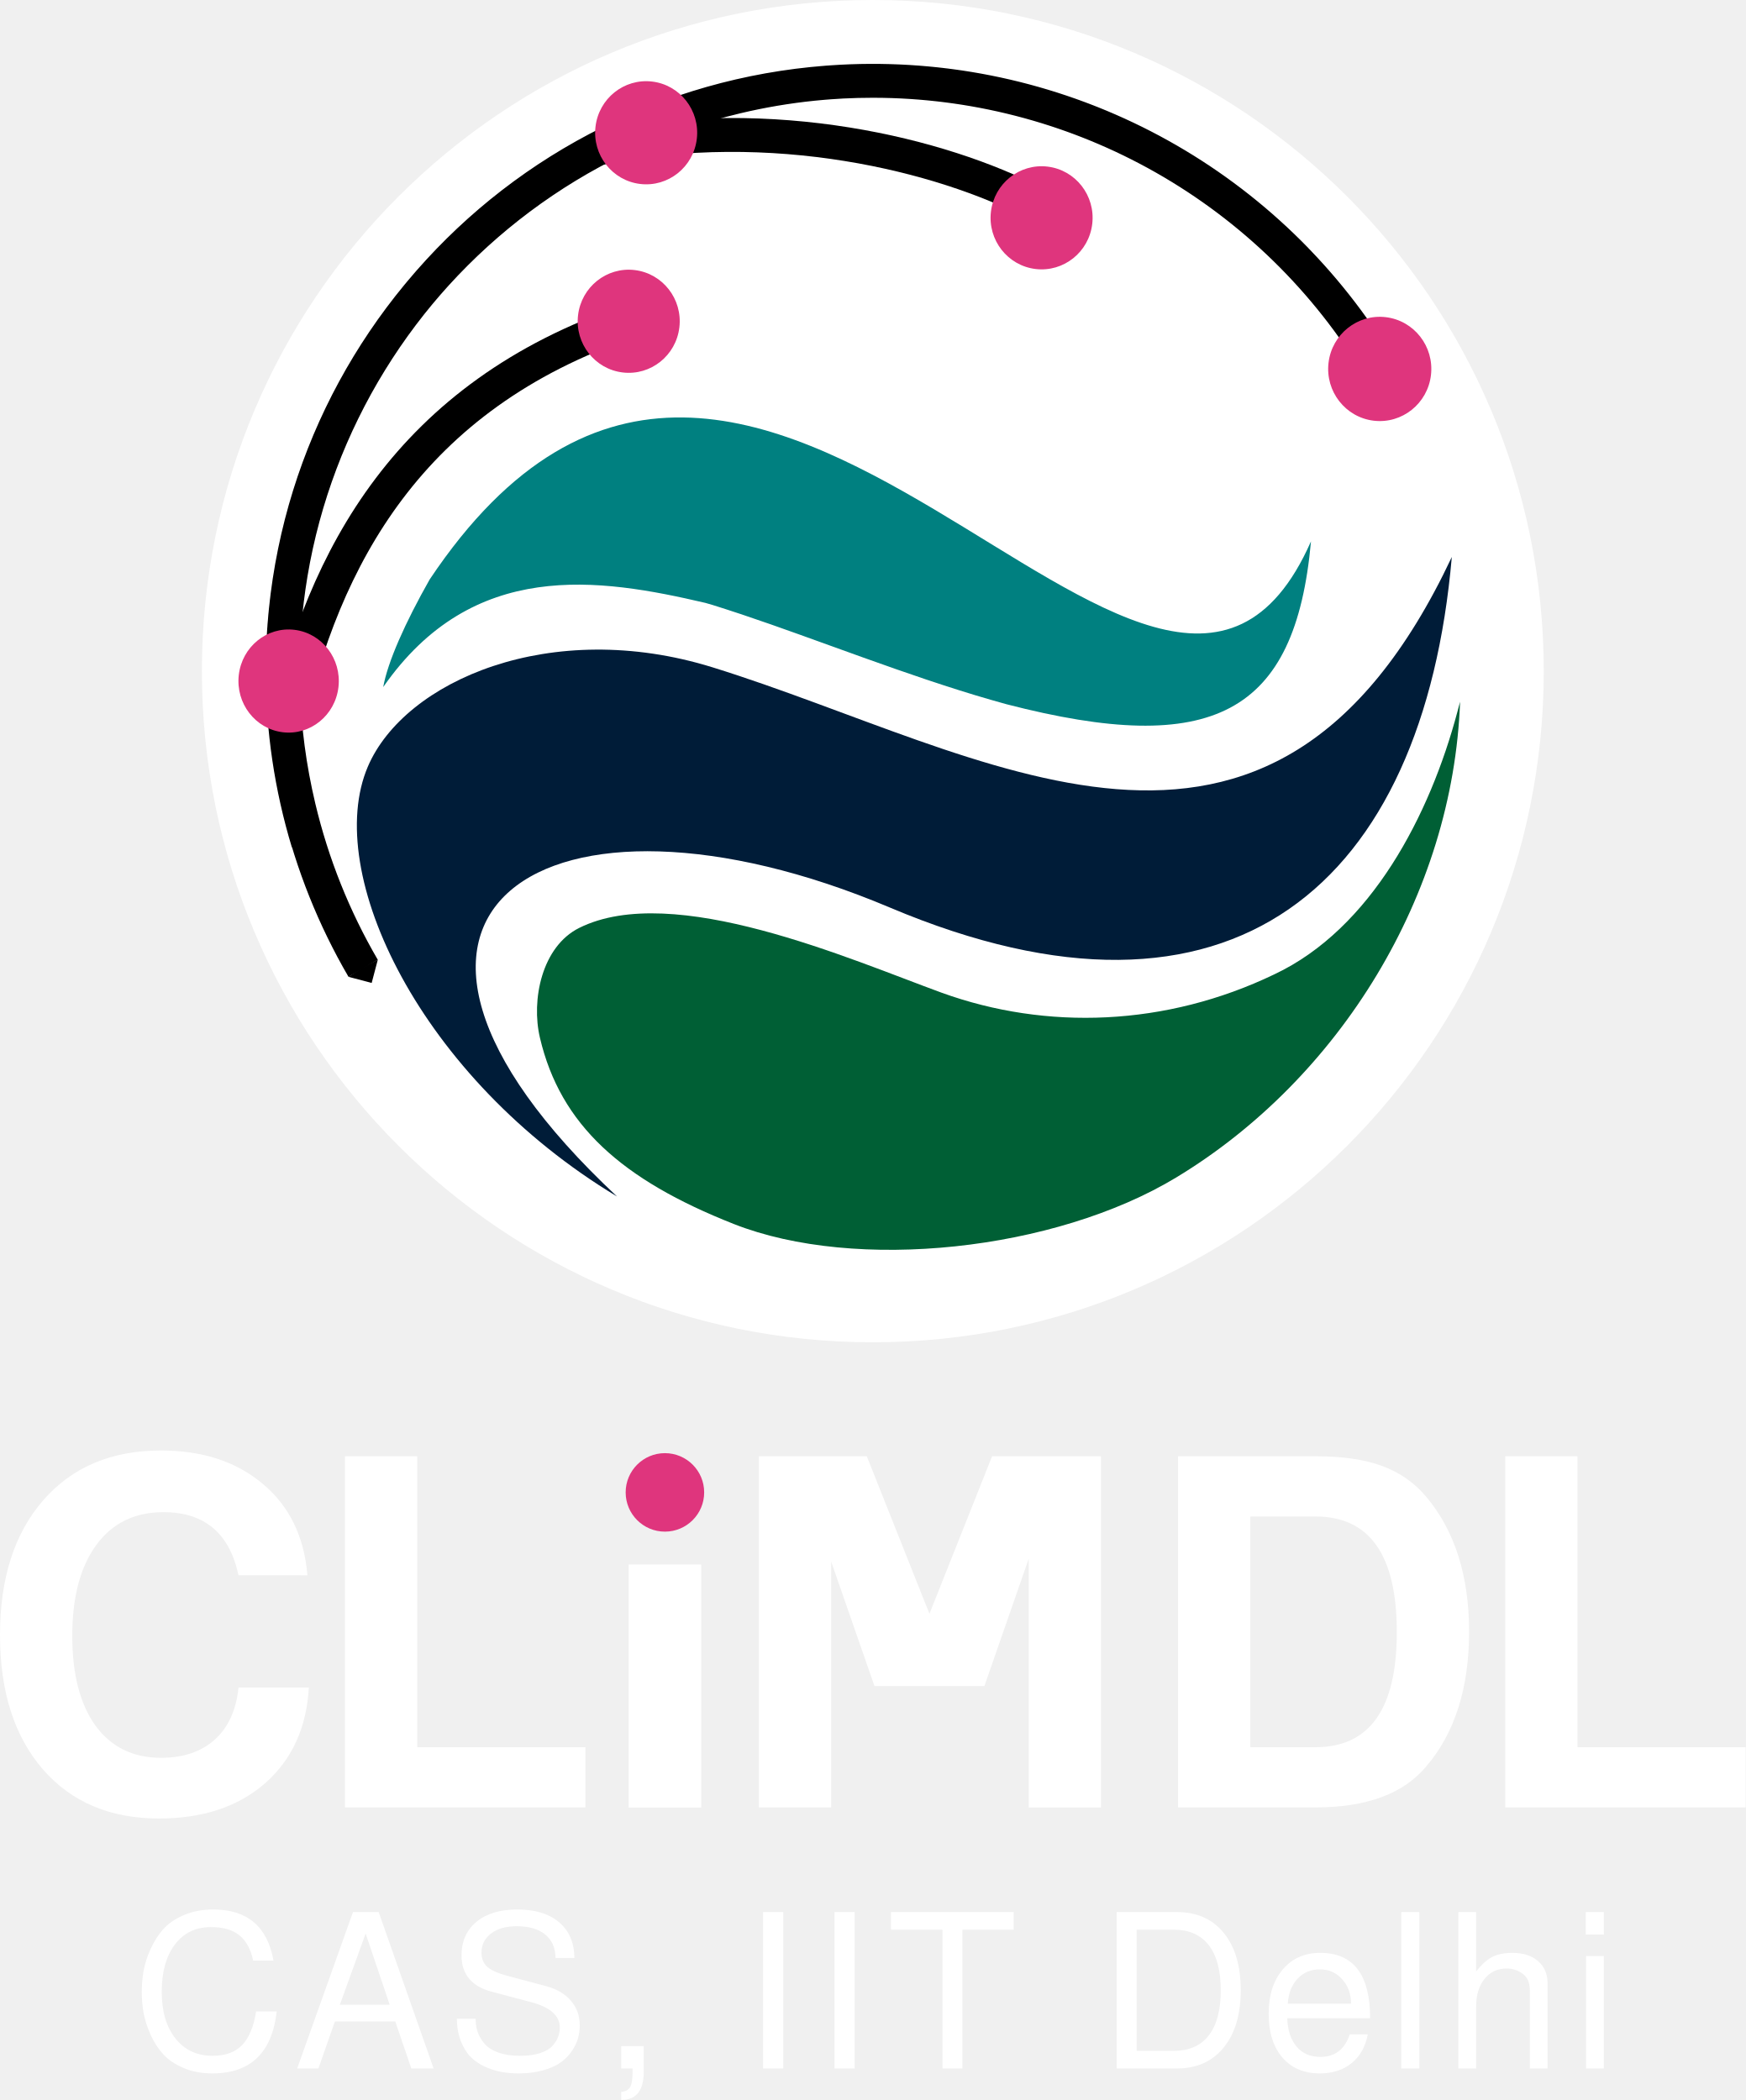
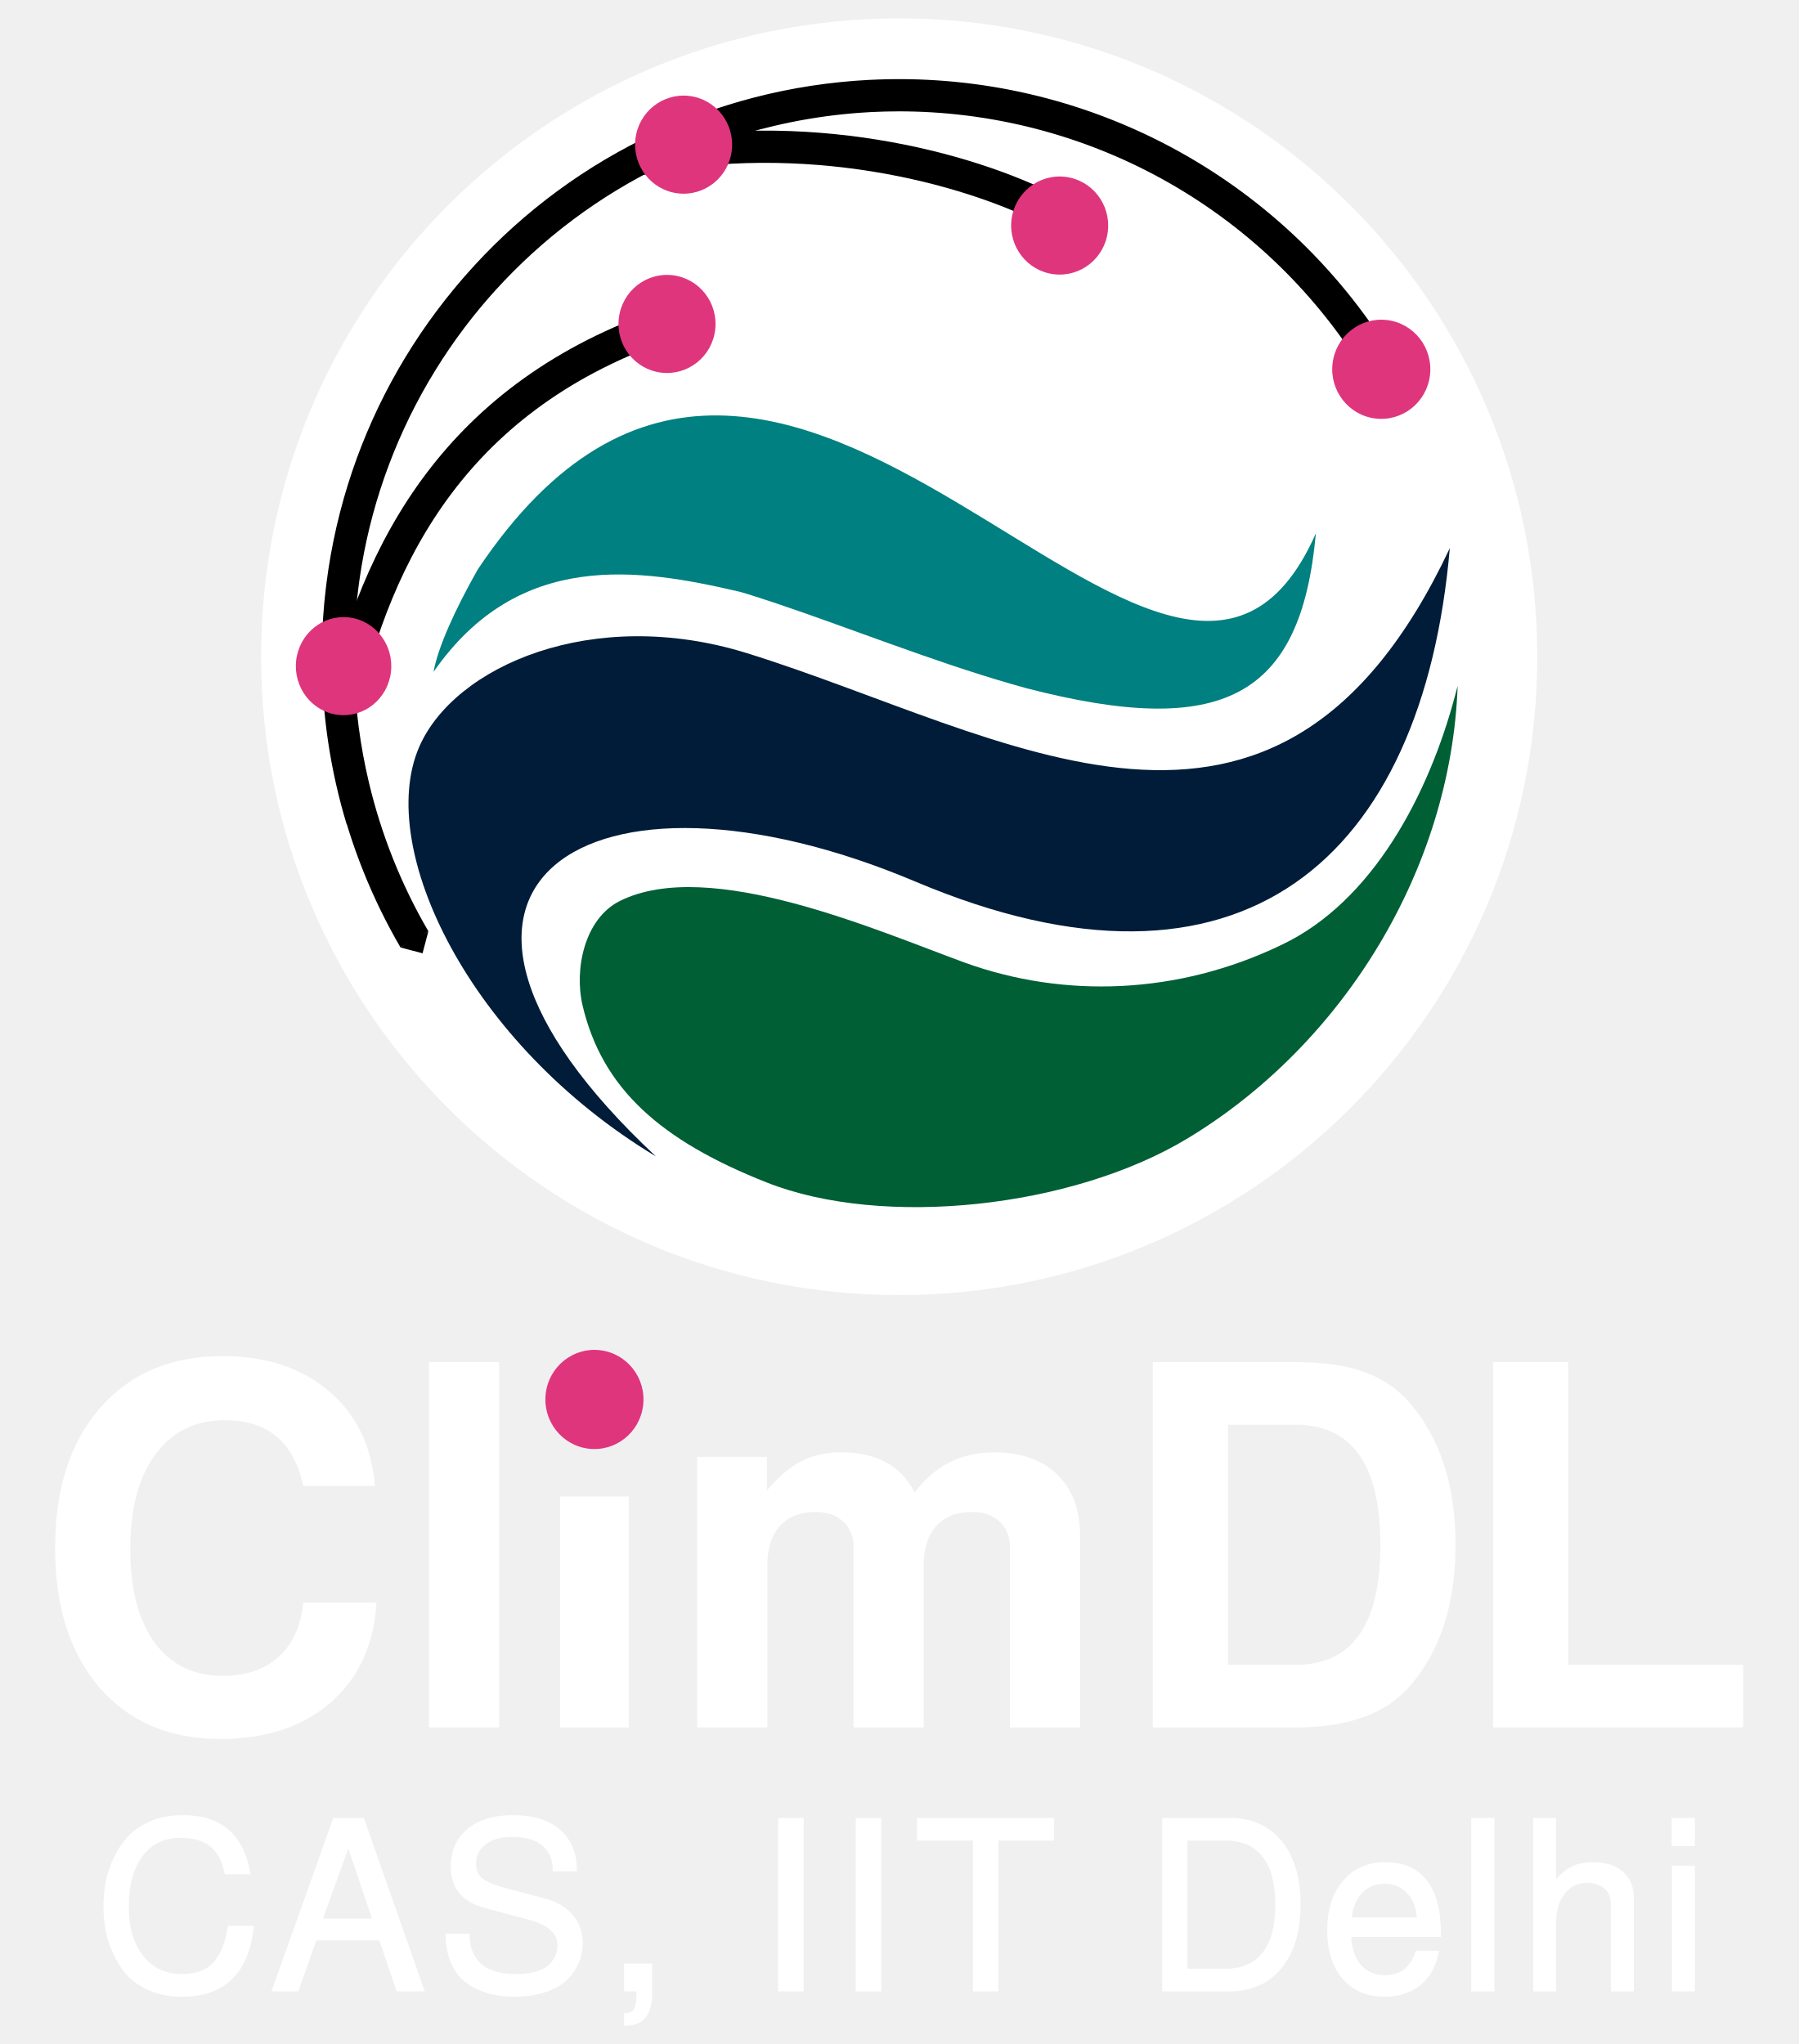
- <svg xmlns="http://www.w3.org/2000/svg" width="347.005mm" height="417.559mm" viewBox="0 0 347.005 417.559" version="1.1" id="svg347">
+ <svg xmlns="http://www.w3.org/2000/svg" width="734.194mm" height="834.617mm" viewBox="0 0 734.194 834.617" version="1.1" id="svg347">
  <defs id="defs344">
    <marker markerWidth="0.525" markerHeight="1" refX="0" refY="0" orient="auto-start-reverse" id="CapTriangle" viewBox="0 0 0.525 1" style="overflow:visible" preserveAspectRatio="xMidYMid">
      <path id="path7813" style="fill:context-stroke;stroke-linecap:butt" d="M 0,-1 1,0 0,1 -0.05,0 Z" transform="scale(0.5)" />
    </marker>
  </defs>
-   <g id="layer1" transform="translate(-126.4973,-36.18941)">
-     <g id="g534">
-       <g id="g4216" transform="matrix(1.464603,0,0,1.464603,40.907,-53.16734)">
-         <g id="g4237">
-           <path id="ellipse6778-8" style="display:inline;fill:#ffffff;stroke:#ffffff;stroke-width:1.944;stroke-linejoin:round" d="m 266.992,152.127 a 90.089,90.144 0 0 1 -90.089,90.144 90.089,90.144 0 0 1 -90.089,-90.144 90.089,90.144 0 0 1 90.089,-90.144 90.089,90.144 0 0 1 90.089,90.144 z" />
-           <path id="path6766-0" style="display:inline;fill:#001c38;fill-opacity:1;stroke-width:0.725;stroke-linejoin:round" d="m 155.156,151.61 c 37.101,11.527 75.604,37.564 100.33,-14.982 -3.855,44.342 -29.694,67.277 -76.258,47.597 -46.564,-19.68 -78.491,0.473 -37.041,39.225 -26.698,-16.081 -39.991,-43.948 -33.819,-58.367 4.986,-11.648 24.865,-20.284 46.787,-13.472 z" />
-           <path id="path6768-6" style="display:inline;fill:#008080;fill-opacity:1;stroke-width:0.785;stroke-linejoin:round" d="m 236.371,134.512 c -21.001,47.633 -75.458,-60.931 -119.618,5.172 -3.332,5.879 -5.698,11.21 -6.302,14.605 12.144,-17.468 29.265,-14.81 43.745,-11.423 0.32,0.093 0.638,0.179 0.959,0.279 1.143,0.355 2.314,0.736 3.5,1.131 0.116,0.038 0.225,0.071 0.341,0.11 0.008,0.002 0.012,0.004 0.02,0.006 1.299,0.435 2.622,0.89 3.965,1.36 0.008,0.002 0.012,0.004 0.02,0.006 2.691,0.942 5.46,1.945 8.277,2.964 0.004,0.002 0.012,0.004 0.02,0.006 1.405,0.508 2.823,1.021 4.248,1.532 0.174,0.062 0.351,0.124 0.525,0.186 2.692,0.963 5.408,1.921 8.128,2.834 0.004,0.001 0.008,0.003 0.012,0.004 0.003,9e-4 0.004,0.001 0.008,0.002 1.442,0.484 2.886,0.956 4.324,1.41 0.004,0.002 0.012,0.004 0.016,0.006 0.717,0.226 1.433,0.447 2.148,0.664 0.004,0.002 0.012,0.004 0.016,0.006 1.464,0.446 2.911,0.854 4.283,1.236 0.008,0.002 0.012,0.004 0.02,0.006 27.998,7.248 39.221,1.405 41.347,-22.103 z" />
-           <path id="path6772-6" style="display:inline;fill:#005f35;fill-opacity:1;stroke-width:5.361;stroke-linejoin:round" d="m 256.246,157.636 c -3.722,13.999 -11.699,29.471 -24.857,35.657 -14.699,7.071 -30.918,7.634 -45.121,2.499 -12.449,-4.541 -36.45,-15.171 -49.221,-8.803 -5.073,2.53 -6.536,9.774 -5.326,14.912 2.786,11.839 11.101,19.279 26.31,25.281 16.57,6.539 43.56,3.657 60.049,-6.313 22.179,-13.41 37.585,-38.39 38.527,-64.591 l -0.361,1.359 z" />
-           <path id="path5601-5" style="display:inline;fill:none;stroke:#000000;stroke-width:4.6;stroke-linejoin:round;stroke-dasharray:none;stroke-opacity:1" d="m 139.681,81.143 c 23.657,-4.88 46.629,0.955 59.071,7.396" />
-           <path id="path5665-9" style="display:inline;fill:none;fill-opacity:1;stroke:#000000;stroke-width:4.6;stroke-linejoin:round;stroke-dasharray:none;stroke-opacity:1;marker-start:url(#CapTriangle)" d="m 107.727,192.47 c -3.967,-6.809 -6.908,-14.165 -8.729,-21.832 -10.23,-43.063 16.365,-86.262 59.402,-96.486 13.728,-3.261 27.807,-2.788 40.913,1.033 13.106,3.821 25.237,10.99 35.068,21.12 M 100.255,175.385 c -2.285,-7.541 -3.447,-15.378 -3.447,-23.258 0,-22.131 8.965,-42.167 23.459,-56.67 14.494,-14.503 34.518,-23.473 56.635,-23.473 28.219,-4e-6 54.356,14.859 68.803,39.114" />
-           <path id="path5668-2" style="display:inline;fill:none;stroke:#000000;stroke-width:4.6;stroke-linejoin:round;stroke-dasharray:none;stroke-opacity:1" d="m 97.193,159.975 c 5.132,-23.314 16.802,-45.191 46.578,-55.349" />
-           <path id="path6662-2" style="display:inline;fill:#df357d;fill-opacity:1;stroke-width:3.518;stroke-linecap:square;stroke-linejoin:bevel;stroke-miterlimit:3.3" d="m 252.658,111.924 a 7.077,7 90 0 1 -7.769,6.203 7.077,7 90 0 1 -6.136,-7.854 7.077,7 90 0 1 7.769,-6.203 7.077,7 90 0 1 6.135,7.854 z" />
-           <path id="path6716-8" style="display:inline;fill:#df357d;fill-opacity:1;stroke-width:3.48;stroke-linecap:square;stroke-linejoin:bevel;stroke-miterlimit:3.3" d="m 206.685,91.398 a 7,6.924 90 0 1 -7.684,6.135 7,6.924 90 0 1 -6.069,-7.769 7,6.924 90 0 1 7.684,-6.135 7,6.924 90 0 1 6.069,7.769 z" />
-           <path id="path6732-9" style="display:inline;fill:#df357d;fill-opacity:1;stroke-width:3.48;stroke-linecap:square;stroke-linejoin:bevel;stroke-miterlimit:3.3" d="m 150.648,105.444 a 7,6.924 90 0 1 -7.684,6.135 7,6.924 90 0 1 -6.069,-7.769 7,6.924 90 0 1 7.684,-6.135 7,6.924 90 0 1 6.069,7.769 z" />
-           <path id="path6740-7" style="display:inline;fill:#df357d;fill-opacity:1;stroke-width:3.452;stroke-linecap:square;stroke-linejoin:bevel;stroke-miterlimit:3.3" d="m 104.377,154.287 a 7,6.811 90 0 1 -7.559,6.135 7,6.811 90 0 1 -5.97,-7.769 7,6.811 90 0 1 7.559,-6.136 7,6.811 90 0 1 5.97,7.769 z" />
-           <path id="path6756-3" style="display:inline;fill:#df357d;fill-opacity:1;stroke-width:3.48;stroke-linecap:square;stroke-linejoin:bevel;stroke-miterlimit:3.3" d="m 153.016,79.852 a 7,6.924 90 0 1 -7.684,6.135 7,6.924 90 0 1 -6.069,-7.769 7,6.924 90 0 1 7.684,-6.136 7,6.924 90 0 1 6.069,7.769 z" />
+   <g id="layer1" transform="translate(-41.3013,-40.19171)">
+     <g id="g1923" transform="matrix(1.953248,0,0,1.953248,-1909.223,405.7072)">
+       <ellipse style="fill:#ff0000;fill-opacity:1;stroke:#ffffff;stroke-width:22.233;stroke-dasharray:none;paint-order:markers stroke fill" id="path3326" cx="1191.065" cy="-28.965" rx="71.463" ry="70.065" />
+       <path id="ellipse6778-8" style="display:inline;fill:#ffffff;stroke:#ffffff;stroke-width:2.847;stroke-linejoin:round" d="m 1318.493,-49.844 a 131.945,132.025 0 0 1 -131.945,132.025 131.945,132.025 0 0 1 -131.945,-132.025 131.945,132.025 0 0 1 131.945,-132.025 131.945,132.025 0 0 1 131.945,132.025 z" />
+       <path id="path6766-0" style="display:inline;fill:#001c38;fill-opacity:1;stroke-width:1.062;stroke-linejoin:round" d="m 1154.697,-50.6 c 54.339,16.883 110.73,55.016 146.944,-21.942 -5.646,64.943 -43.49,98.534 -111.687,69.711 -68.198,-28.823 -114.958,0.693 -54.25,57.448 -39.102,-23.553 -58.57,-64.366 -49.531,-85.485 7.302,-17.06 36.417,-29.707 68.525,-19.732 z" />
+       <path id="path6768-6" style="display:inline;fill:#008080;fill-opacity:1;stroke-width:1.15;stroke-linejoin:round" d="m 1273.645,-75.642 c -30.758,69.764 -110.515,-89.24 -175.192,7.575 -4.88,8.61 -8.346,16.418 -9.23,21.391 17.786,-25.584 42.861,-21.691 64.069,-16.731 0.469,0.136 0.935,0.263 1.405,0.409 1.674,0.52 3.389,1.078 5.125,1.656 0.169,0.056 0.33,0.104 0.5,0.16 0.012,0.003 0.018,0.006 0.029,0.009 1.903,0.637 3.841,1.304 5.807,1.992 0.012,0.003 0.018,0.006 0.029,0.009 3.941,1.38 7.997,2.849 12.122,4.341 0.01,0.003 0.018,0.006 0.029,0.009 2.058,0.745 4.134,1.495 6.221,2.243 0.255,0.092 0.514,0.181 0.769,0.272 3.943,1.411 7.92,2.814 11.904,4.151 0.01,0.002 0.012,0.004 0.018,0.006 0,0.001 0.01,0.002 0.012,0.003 2.112,0.709 4.226,1.4 6.333,2.065 0.01,0.003 0.018,0.006 0.023,0.009 1.05,0.331 2.099,0.655 3.146,0.972 0.01,0.003 0.018,0.006 0.024,0.009 2.145,0.653 4.263,1.251 6.273,1.81 0.012,0.003 0.018,0.006 0.029,0.009 41.005,10.616 57.443,2.058 60.556,-32.371 z" />
+       <path id="path6772-6" style="display:inline;fill:#005f35;fill-opacity:1;stroke-width:7.852;stroke-linejoin:round" d="m 1302.753,-41.775 c -5.451,20.503 -17.134,43.164 -36.406,52.223 -21.529,10.356 -45.282,11.181 -66.085,3.659 -18.232,-6.651 -53.385,-22.219 -72.089,-12.893 -7.43,3.705 -9.572,14.316 -7.801,21.841 4.081,17.34 16.258,28.236 38.534,37.026 24.269,9.577 63.798,5.356 87.948,-9.247 32.483,-19.641 55.047,-56.226 56.427,-94.599 z" />
+       <path id="path5601-5" style="display:inline;fill:none;stroke:#000000;stroke-width:6.737;stroke-linejoin:round;stroke-dasharray:none;stroke-opacity:1" d="m 1132.031,-153.806 c 34.648,-7.147 68.293,1.398 86.515,10.832" />
+       <path id="path5665-9" style="display:inline;fill:none;fill-opacity:1;stroke:#000000;stroke-width:6.737;stroke-linejoin:round;stroke-dasharray:none;stroke-opacity:1;marker-start:url(#CapTriangle)" d="m 1085.232,9.243 c -5.809,-9.972 -10.117,-20.746 -12.785,-31.975 -14.983,-63.071 23.968,-126.339 87.001,-141.313 20.105,-4.776 40.727,-4.083 59.921,1.513 19.194,5.596 36.962,16.096 51.36,30.932 m -196.44,115.82 c -3.347,-11.045 -5.048,-22.523 -5.048,-34.064 0,-32.413 13.13,-61.758 34.358,-82.999 21.228,-21.241 50.555,-34.379 82.948,-34.379 41.33,-1e-5 79.61,21.762 100.769,57.287" />
+       <path id="path5668-2" style="display:inline;fill:none;stroke:#000000;stroke-width:6.737;stroke-linejoin:round;stroke-dasharray:none;stroke-opacity:1" d="m 1069.804,-38.348 c 7.517,-34.146 24.608,-66.186 68.218,-81.064" />
+       <path id="path6662-2" style="display:inline;fill:#df357d;fill-opacity:1;stroke-width:5.153;stroke-linecap:square;stroke-linejoin:bevel;stroke-miterlimit:3.3" d="m 1297.498,-108.725 a 10.365,10.252 90 0 1 -11.378,9.085 10.365,10.252 90 0 1 -8.986,-11.503 10.365,10.252 90 0 1 11.378,-9.085 10.365,10.252 90 0 1 8.986,11.504 z" />
+       <path id="path6716-8" style="display:inline;fill:#df357d;fill-opacity:1;stroke-width:5.097;stroke-linecap:square;stroke-linejoin:bevel;stroke-miterlimit:3.3" d="m 1230.166,-138.787 a 10.252,10.141 90 0 1 -11.255,8.986 10.252,10.141 90 0 1 -8.888,-11.378 10.252,10.141 90 0 1 11.255,-8.986 10.252,10.141 90 0 1 8.888,11.378 z" />
+       <path id="path6732-9" style="display:inline;fill:#df357d;fill-opacity:1;stroke-width:5.097;stroke-linecap:square;stroke-linejoin:bevel;stroke-miterlimit:3.3" d="m 1148.094,-118.216 a 10.252,10.141 90 0 1 -11.255,8.986 10.252,10.141 90 0 1 -8.888,-11.378 10.252,10.141 90 0 1 11.255,-8.986 10.252,10.141 90 0 1 8.888,11.378 z" />
+       <path id="path6740-7" style="display:inline;fill:#df357d;fill-opacity:1;stroke-width:5.055;stroke-linecap:square;stroke-linejoin:bevel;stroke-miterlimit:3.3" d="m 1080.325,-46.68 a 10.252,9.975 90 0 1 -11.071,8.986 10.252,9.975 90 0 1 -8.743,-11.378 10.252,9.975 90 0 1 11.071,-8.986 10.252,9.975 90 0 1 8.743,11.378 z" />
+       <path id="path6756-3" style="display:inline;fill:#df357d;fill-opacity:1;stroke-width:5.097;stroke-linecap:square;stroke-linejoin:bevel;stroke-miterlimit:3.3" d="m 1151.563,-155.697 a 10.252,10.141 90 0 1 -11.255,8.986 10.252,10.141 90 0 1 -8.888,-11.378 10.252,10.141 90 0 1 11.255,-8.986 10.252,10.141 90 0 1 8.888,11.378 z" />
+     </g>
+     <g id="g3535" transform="matrix(1.470939,0,0,1.470939,-528.7679,376.2253)">
+       <g id="g1940" transform="matrix(1.327892,0,0,1.327892,-938.4861,17.52985)">
+         <path id="path6662-2-6" style="display:inline;fill:#df357d;fill-opacity:1;stroke-width:5.153;stroke-linecap:square;stroke-linejoin:bevel;stroke-miterlimit:3.3" d="m 1133.034,108.524 a 10.365,10.252 90 0 1 -11.378,9.085 10.365,10.252 90 0 1 -8.986,-11.503 10.365,10.252 90 0 1 11.378,-9.085 10.365,10.252 90 0 1 8.986,11.504 z" />
+         <g id="g1576" transform="translate(550.0806,-245.8428)">
+           <path d="m 511.903,371.231 q -2.933,-13.724 -16.343,-13.724 -9.324,0 -14.562,7.124 -5.238,7.124 -5.238,19.8 0,12.467 5.029,19.486 5.133,7.019 14.248,7.019 7.333,0 11.734,-3.981 4.4,-3.981 5.133,-11.315 h 15.296 q -0.733,13.095 -9.534,20.848 -8.8,7.648 -23.048,7.648 -15.924,0 -25.248,-10.686 -9.324,-10.791 -9.324,-29.229 0,-18.543 9.429,-29.334 9.429,-10.791 25.562,-10.791 13.515,0 22.105,7.229 8.695,7.229 9.743,19.905 z" style="font-weight:600;font-size:104.764px;font-family:FreeSans;-inkscape-font-specification:'FreeSans Semi-Bold';opacity:0.977;fill:#ffffff;stroke-width:13.661;paint-order:markers stroke fill" id="path1550" />
+           <path d="m 552.865,345.354 v 76.373 h -14.667 v -76.373 z" style="font-weight:600;font-size:104.764px;font-family:FreeSans;-inkscape-font-specification:'FreeSans Semi-Bold';opacity:0.977;fill:#ffffff;stroke-width:13.661;paint-order:markers stroke fill" id="path1552" />
+           <path d="m 594.247,365.155 h 14.562 v 7.019 q 3.667,-4.295 7.124,-6.076 3.562,-1.886 8.381,-1.886 11.105,0 15.4,8.381 6.286,-8.381 16.553,-8.381 8.486,0 13.2,4.61 4.819,4.61 4.819,12.886 v 40.02 h -14.667 v -37.715 q 0,-3.352 -2.2,-5.343 -2.095,-1.991 -5.762,-1.991 -4.714,0 -7.438,2.933 -2.619,2.933 -2.619,8.172 v 33.944 h -14.667 v -37.715 q 0,-3.352 -2.2,-5.343 -2.095,-1.991 -5.762,-1.991 -4.714,0 -7.438,2.933 -2.619,2.933 -2.619,8.172 v 33.944 H 594.247 Z" style="font-weight:600;font-size:104.764px;font-family:FreeSans;-inkscape-font-specification:'FreeSans Semi-Bold';opacity:0.977;fill:#ffffff;stroke-width:13.661;paint-order:markers stroke fill" id="path1556" />
+           <path d="m 689.478,421.727 v -76.373 h 29.858 q 8.8,0 14.457,2.095 5.762,2.095 9.638,6.705 9.324,11.105 9.324,29.334 0,18.438 -9.324,29.334 -7.438,8.905 -24.096,8.905 z m 15.715,-13.095 h 14.143 q 17.705,0 17.705,-25.039 0,-25.143 -17.705,-25.143 h -14.143 z" style="font-weight:600;font-size:104.764px;font-family:FreeSans;-inkscape-font-specification:'FreeSans Semi-Bold';opacity:0.977;fill:#ffffff;stroke-width:13.661;paint-order:markers stroke fill" id="path1558" />
+           <path d="m 776.327,345.354 v 63.277 h 36.563 v 13.095 h -52.277 v -76.373 z" style="font-weight:600;font-size:104.764px;font-family:FreeSans;-inkscape-font-specification:'FreeSans Semi-Bold';opacity:0.977;fill:#ffffff;stroke-width:13.661;paint-order:markers stroke fill" id="path1560" />
+           <path d="m 579.954,373.455 v 48.272 h -14.367 v -48.272 z" style="font-weight:600;font-size:85.917px;font-family:FreeSans;-inkscape-font-specification:'FreeSans Semi-Bold';fill:#ffffff;stroke-width:10.384;paint-order:markers stroke fill" id="path1546" />
+           <circle style="fill:#df357d;fill-opacity:1;stroke:none;stroke-width:5.571;stroke-dasharray:none;paint-order:markers stroke fill" id="circle1548" cx="572.771" cy="353.158" r="7.803" />
        </g>
      </g>
-       <text xml:space="preserve" style="font-style:normal;font-variant:normal;font-weight:bold;font-stretch:normal;font-size:42.658px;font-family:'DejaVu Sans';-inkscape-font-specification:'DejaVu Sans Bold';letter-spacing:2.56px;fill:#ffffff;fill-opacity:1;stroke:none;stroke-width:5.562;stroke-dasharray:none;paint-order:markers stroke fill" x="152.978" y="447.477" id="text3778">
-         <tspan id="tspan3776" style="font-style:normal;font-variant:normal;font-weight:normal;font-stretch:normal;font-family:FreeSans;-inkscape-font-specification:FreeSans;fill:#ffffff;fill-opacity:1;stroke-width:5.562" x="152.978" y="447.477">CAS, IIT Delhi</tspan>
+       <text xml:space="preserve" style="font-style:normal;font-variant:normal;font-weight:bold;font-stretch:normal;font-size:64.686px;font-family:'DejaVu Sans';-inkscape-font-specification:'DejaVu Sans Bold';letter-spacing:3.881px;fill:#ffffff;fill-opacity:1;stroke:#ffffff;stroke-width:1;stroke-dasharray:none;stroke-opacity:1;paint-order:markers stroke fill" x="414.182" y="323.848" id="text3778">
+         <tspan id="tspan3776" style="font-style:normal;font-variant:normal;font-weight:normal;font-stretch:normal;font-family:FreeSans;-inkscape-font-specification:FreeSans;fill:#ffffff;fill-opacity:1;stroke:#ffffff;stroke-width:1;stroke-dasharray:none;stroke-opacity:1" x="414.182" y="323.848">CAS, IIT Delhi</tspan>
      </text>
-       <g id="g501" transform="translate(-126.4973,168.9569)">
-         <path id="path5367" style="font-weight:600;font-size:85.917px;font-family:FreeSans;-inkscape-font-specification:'FreeSans Semi-Bold';display:inline;fill:#ffffff;fill-opacity:1;stroke-width:12.489;paint-order:markers stroke fill" d="m 403.845,156.793 v 69.823 h 14.367 v -48.895 l 5.892,16.94 v 5.8e-4 l 2.72,7.819 h 7.488 6.879 7.488 l 2.72,-7.819 6.083,-17.49 v 49.446 h 14.367 v -69.823 h -7.279 -14.367 l -12.451,31.32 -12.451,-31.32 h -7.087 -7.279 z" />
-         <circle style="fill:#df357d;fill-opacity:1;stroke:none;stroke-width:5.571;stroke-dasharray:none;paint-order:markers stroke fill" id="circle5237" cx="385.169" cy="163.977" r="7.803" />
-         <path d="m 300.405,180.451 q -2.682,-12.547 -14.941,-12.547 -8.524,0 -13.313,6.513 -4.789,6.513 -4.789,18.102 0,11.398 4.597,17.815 4.693,6.417 13.026,6.417 6.704,0 10.727,-3.64 4.023,-3.64 4.693,-10.344 h 13.984 q -0.67,11.972 -8.716,19.06 -8.045,6.992 -21.071,6.992 -14.558,0 -23.083,-9.769 -8.524,-9.865 -8.524,-26.722 0,-16.953 8.62,-26.818 8.62,-9.865 23.37,-9.865 12.355,0 20.209,6.609 7.95,6.609 8.907,18.198 z" style="font-weight:600;font-size:85.917px;font-family:FreeSans;-inkscape-font-specification:'FreeSans Semi-Bold';fill:#ffffff;stroke-width:12.489;paint-order:markers stroke fill" id="path4979" />
-         <path d="m 335.939,156.793 v 57.85 h 33.427 v 11.972 h -47.793 v -69.823 z" style="font-weight:600;font-size:85.917px;font-family:FreeSans;-inkscape-font-specification:'FreeSans Semi-Bold';fill:#ffffff;stroke-width:12.489;paint-order:markers stroke fill" id="path4981" />
-         <path d="m 487.173,226.616 v -69.823 h 27.297 q 8.045,0 13.217,1.916 5.268,1.916 8.812,6.13 8.524,10.153 8.524,26.818 0,16.857 -8.524,26.818 -6.8,8.141 -22.029,8.141 z m 14.367,-11.972 h 12.93 q 16.187,0 16.187,-22.891 0,-22.987 -16.187,-22.987 h -12.93 z" style="font-weight:600;font-size:85.917px;font-family:FreeSans;-inkscape-font-specification:'FreeSans Semi-Bold';fill:#ffffff;stroke-width:12.489;paint-order:markers stroke fill" id="path4987" />
-         <path d="M 566.573,156.793 V 214.644 H 600 v 11.972 h -47.793 v -69.823 z" style="font-weight:600;font-size:85.917px;font-family:FreeSans;-inkscape-font-specification:'FreeSans Semi-Bold';fill:#ffffff;stroke-width:12.489;paint-order:markers stroke fill" id="path4989" />
-         <path d="m 392.352,178.344 v 48.272 h -14.367 v -48.272 z" style="font-weight:600;font-size:85.917px;font-family:FreeSans;-inkscape-font-specification:'FreeSans Semi-Bold';fill:#ffffff;stroke-width:10.384;paint-order:markers stroke fill" id="path4833" />
-         <path d="m 392.352,178.344 v 48.272 h -14.367 v -48.272 z" style="font-weight:600;font-size:85.917px;font-family:FreeSans;-inkscape-font-specification:'FreeSans Semi-Bold';fill:#ffffff;stroke-width:10.384;paint-order:markers stroke fill" id="path5351" />
-       </g>
    </g>
  </g>
</svg>
